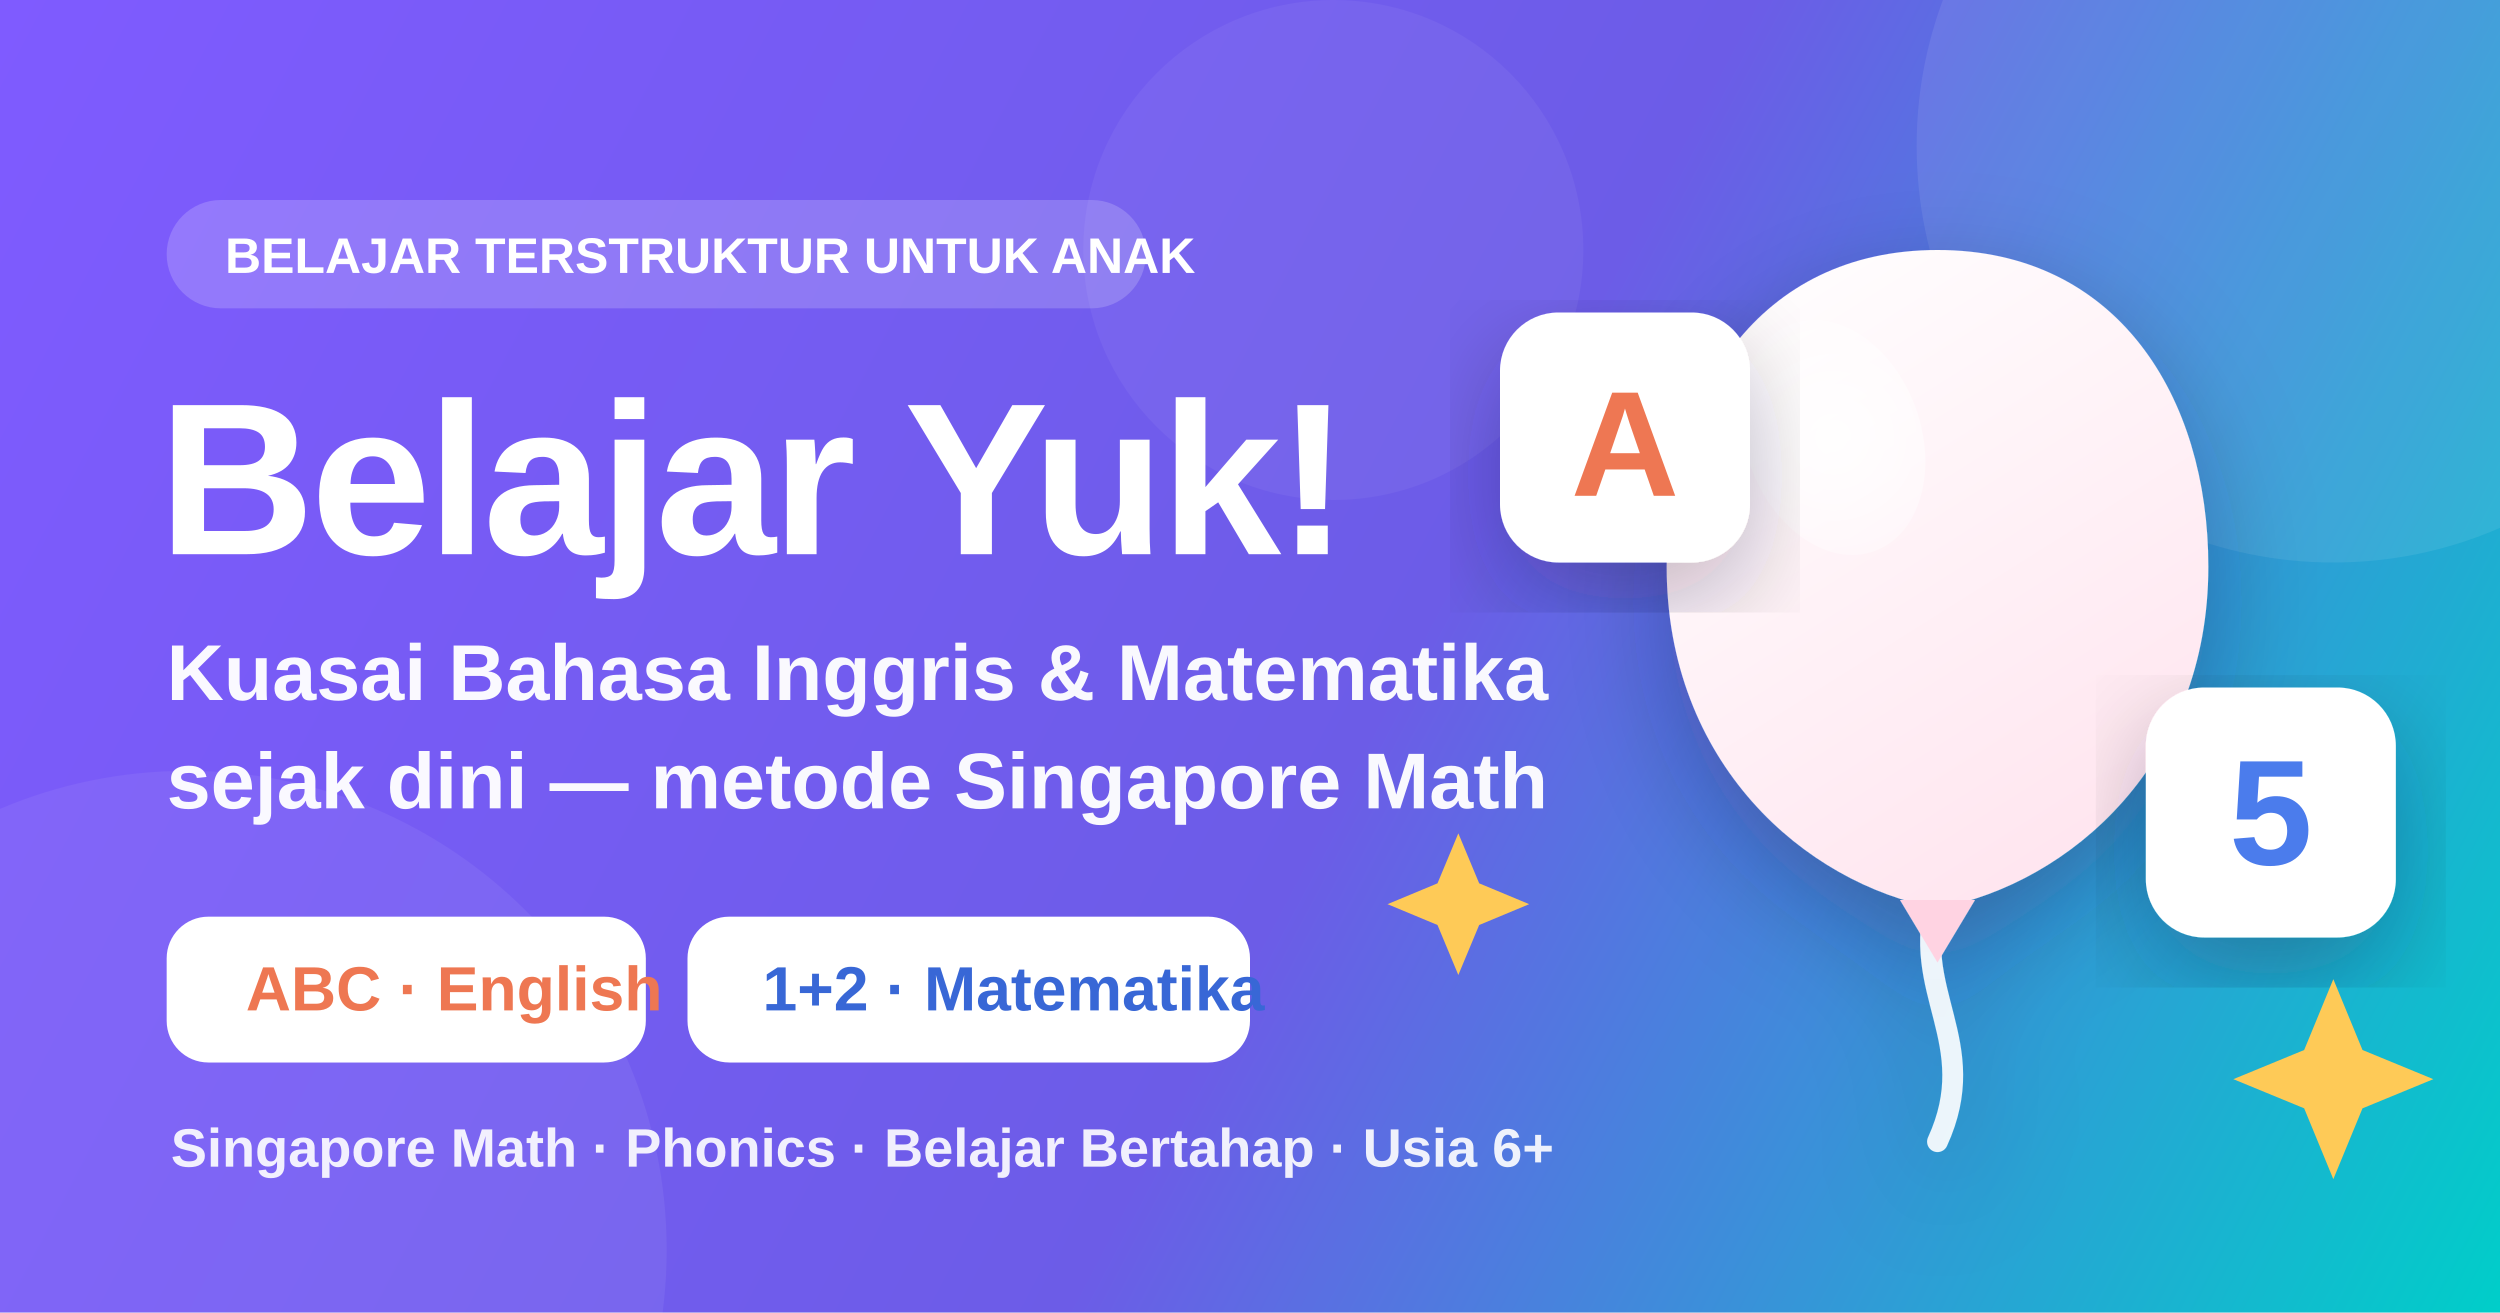
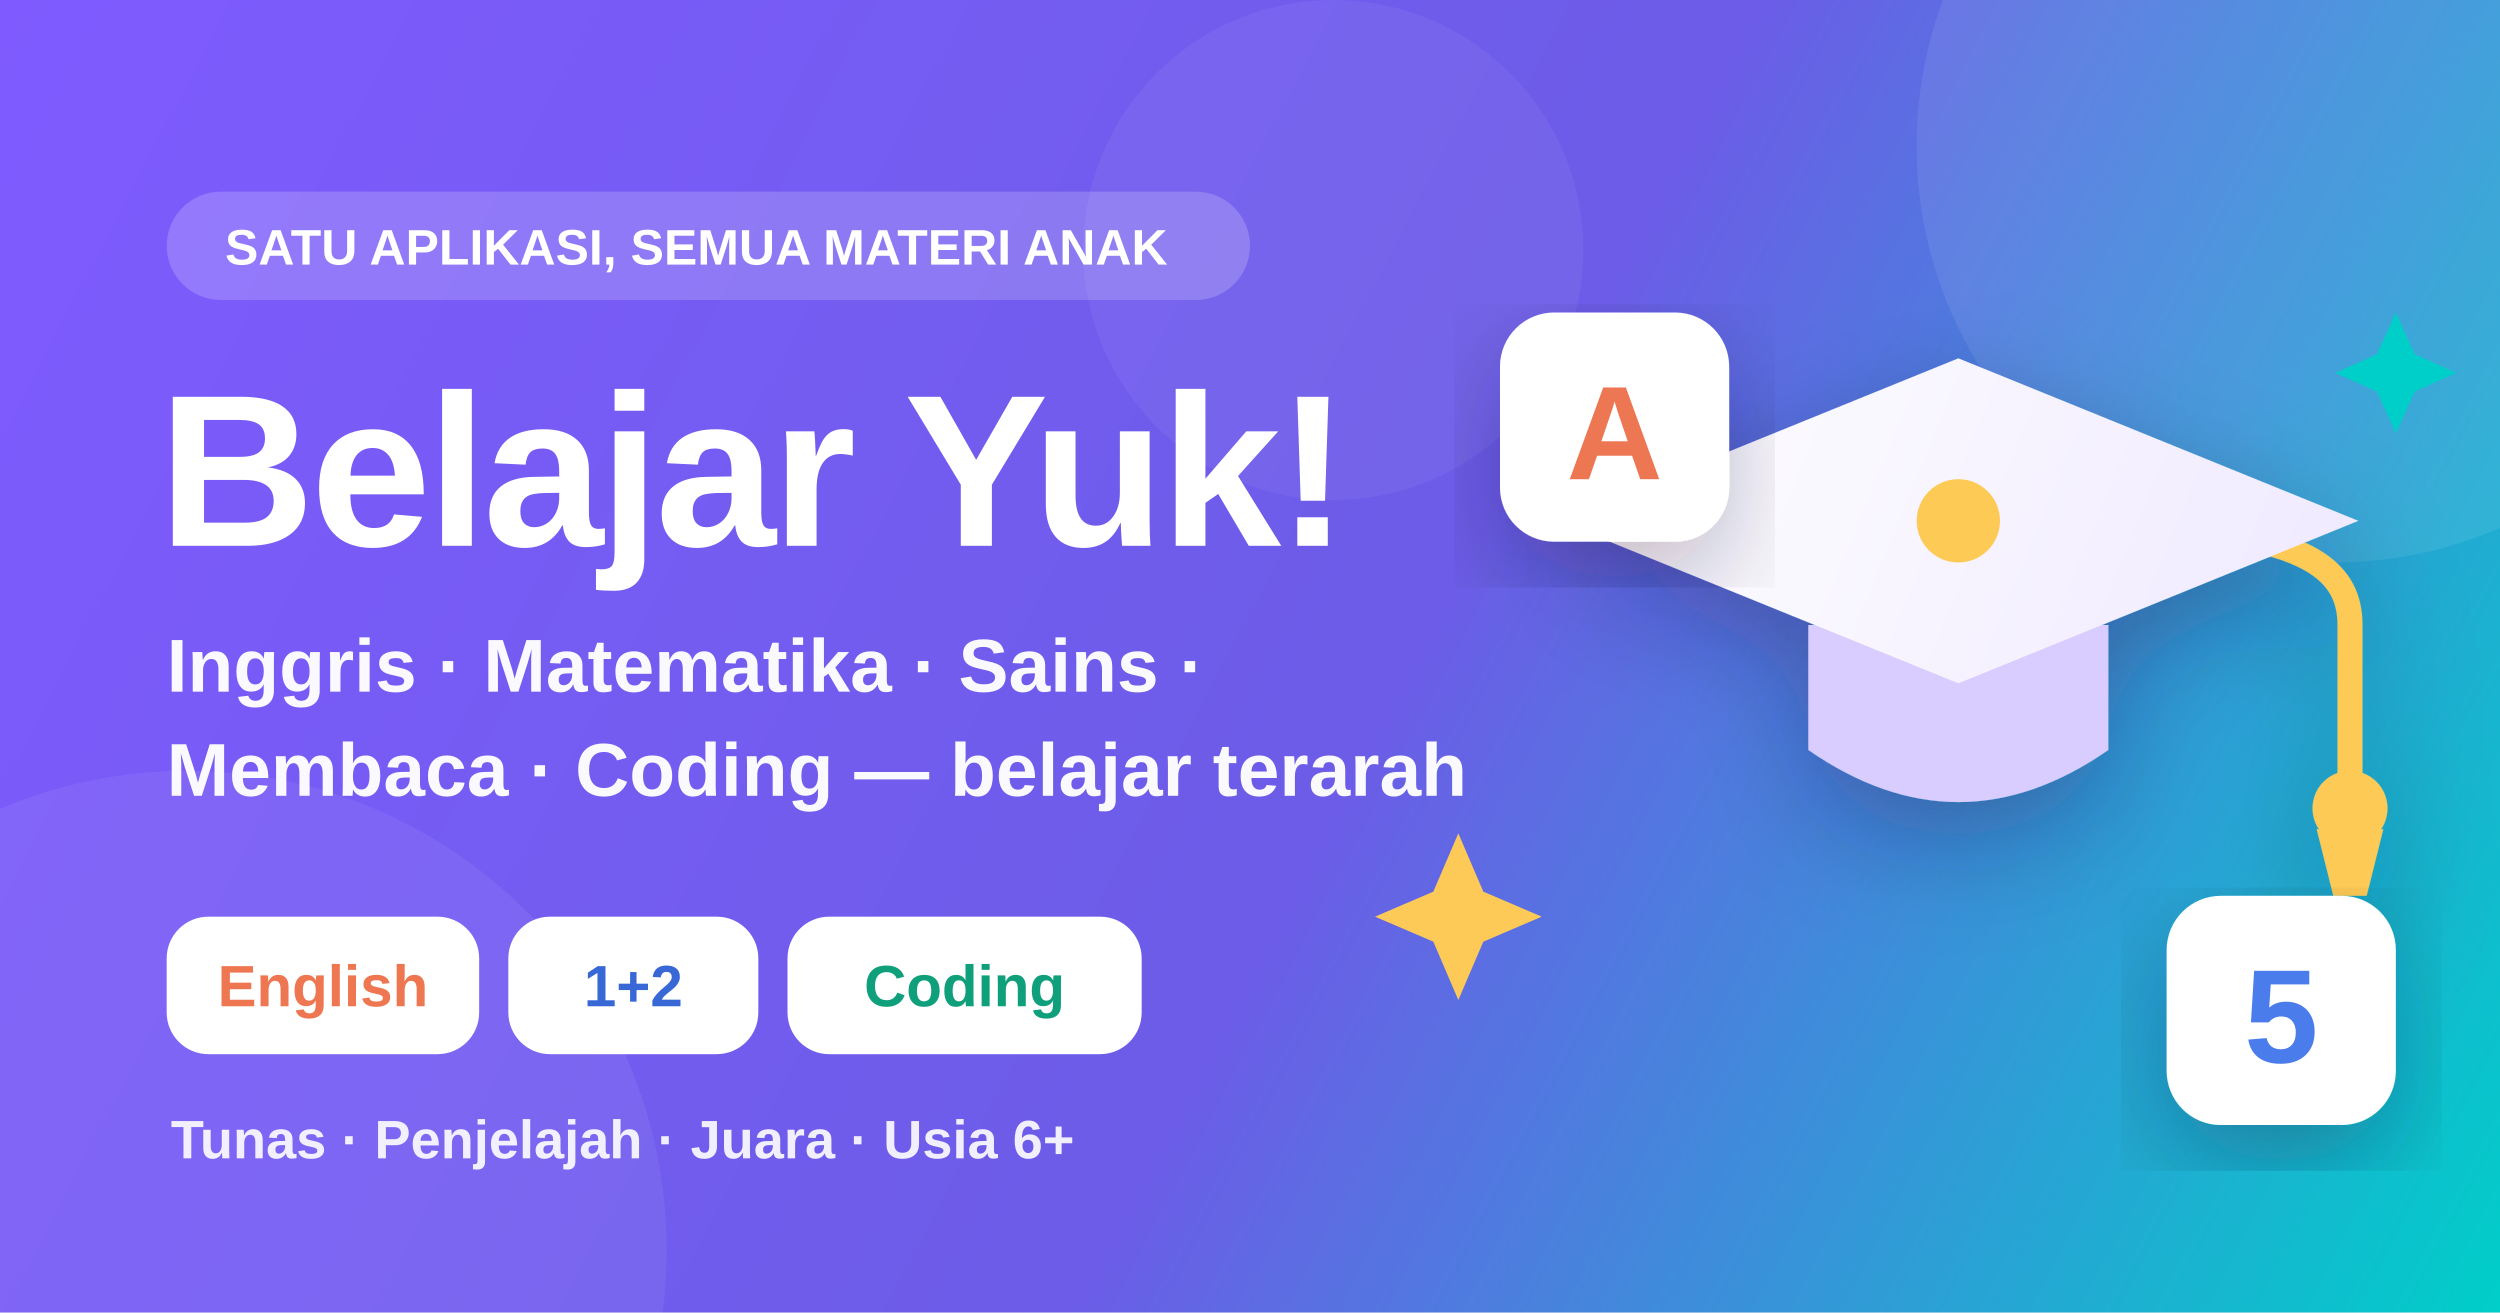
<svg xmlns="http://www.w3.org/2000/svg" width="1200" height="630" viewBox="0 0 1200 630" fill="none">
  <defs>
    <linearGradient id="bg" x1="0" y1="0" x2="1200" y2="630" gradientUnits="userSpaceOnUse">
      <stop stop-color="#7F5BFF" />
      <stop offset="0.55" stop-color="#6C5CE7" />
      <stop offset="1" stop-color="#00CEC9" />
    </linearGradient>
-     <linearGradient id="balloon" x1="820" y1="120" x2="1040" y2="470" gradientUnits="userSpaceOnUse">
+     <linearGradient id="cap" x1="760" y1="176" x2="1120" y2="324" gradientUnits="userSpaceOnUse">
      <stop stop-color="#FFFFFF" />
-       <stop offset="1" stop-color="#FFE0EC" />
+       <stop offset="1" stop-color="#EFE9FF" />
    </linearGradient>
-     <radialGradient id="shine" cx="0" cy="0" r="1" gradientUnits="userSpaceOnUse" gradientTransform="translate(880 210) rotate(45) scale(90)">
-       <stop stop-color="#FFFFFF" />
-       <stop offset="1" stop-color="#FFFFFF" stop-opacity="0" />
-     </radialGradient>
    <filter id="soft" x="-20%" y="-20%" width="140%" height="140%">
      <feDropShadow dx="0" dy="18" stdDeviation="26" flood-color="#1A1035" flood-opacity="0.28" />
    </filter>
  </defs>
  <rect width="1200" height="630" fill="url(#bg)" />
  <circle cx="1120" cy="70" r="200" fill="#FFFFFF" opacity="0.08" />
  <circle cx="90" cy="600" r="230" fill="#FFFFFF" opacity="0.06" />
  <circle cx="640" cy="120" r="120" fill="#FFFFFF" opacity="0.05" />
-   <rect x="80" y="96" width="470" height="52" rx="26" fill="#FFFFFF" opacity="0.18" />
-   <text x="108" y="131" font-family="Nunito, Arial, sans-serif" font-size="24" font-weight="800" fill="#FFFFFF">BELAJAR TERSTRUKTUR UNTUK ANAK</text>
-   <text x="76" y="266" font-family="'Baloo 2', Nunito, Arial, sans-serif" font-size="104" font-weight="800" fill="#FFFFFF" letter-spacing="-2">Belajar Yuk!</text>
-   <text x="80" y="336" font-family="Nunito, Arial, sans-serif" font-size="38" font-weight="700" fill="#FFFFFF" opacity="0.96">Kuasai Bahasa Inggris &amp; Matematika</text>
-   <text x="80" y="388" font-family="Nunito, Arial, sans-serif" font-size="38" font-weight="700" fill="#FFFFFF" opacity="0.96">sejak dini — metode Singapore Math</text>
+   <rect x="80" y="92" width="520" height="52" rx="26" fill="#FFFFFF" opacity="0.18" />
+   <text x="108" y="127" font-family="Nunito, Arial, sans-serif" font-size="24" font-weight="800" fill="#FFFFFF">SATU APLIKASI, SEMUA MATERI ANAK</text>
+   <text x="76" y="262" font-family="'Baloo 2', Nunito, Arial, sans-serif" font-size="104" font-weight="800" fill="#FFFFFF" letter-spacing="-2">Belajar Yuk!</text>
+   <text x="80" y="332" font-family="Nunito, Arial, sans-serif" font-size="36" font-weight="700" fill="#FFFFFF" opacity="0.96">Inggris · Matematika · Sains ·</text>
+   <text x="80" y="382" font-family="Nunito, Arial, sans-serif" font-size="36" font-weight="700" fill="#FFFFFF" opacity="0.96">Membaca · Coding — belajar terarah</text>
  <g>
-     <rect x="80" y="440" width="230" height="70" rx="20" fill="#FFFFFF" />
-     <text x="118" y="485" font-family="Nunito, Arial, sans-serif" font-size="30" font-weight="800" fill="#EE7752">ABC · English</text>
+     <rect x="80" y="440" width="150" height="66" rx="20" fill="#FFFFFF" />
+     <text x="155" y="483" text-anchor="middle" font-family="Nunito, Arial, sans-serif" font-size="28" font-weight="800" fill="#EE7752">English</text>
  </g>
  <g>
-     <rect x="330" y="440" width="270" height="70" rx="20" fill="#FFFFFF" />
-     <text x="366" y="485" font-family="Nunito, Arial, sans-serif" font-size="30" font-weight="800" fill="#3867D6">1+2 · Matematika</text>
+     <rect x="244" y="440" width="120" height="66" rx="20" fill="#FFFFFF" />
+     <text x="304" y="483" text-anchor="middle" font-family="Nunito, Arial, sans-serif" font-size="28" font-weight="800" fill="#3867D6">1+2</text>
  </g>
-   <text x="82" y="560" font-family="Nunito, Arial, sans-serif" font-size="26" font-weight="700" fill="#FFFFFF" opacity="0.9">Singapore Math · Phonics · Belajar Bertahap · Usia 6+</text>
+   <g>
+     <rect x="378" y="440" width="170" height="66" rx="20" fill="#FFFFFF" />
+     <text x="463" y="483" text-anchor="middle" font-family="Nunito, Arial, sans-serif" font-size="28" font-weight="800" fill="#0FA07B">Coding</text>
+   </g>
+   <text x="82" y="556" font-family="Nunito, Arial, sans-serif" font-size="26" font-weight="700" fill="#FFFFFF" opacity="0.9">Tunas · Penjelajah · Juara · Usia 6+</text>
  <g filter="url(#soft)">
-     <path d="M930 430 C 916 476, 952 500, 930 548" stroke="#FFFFFF" stroke-width="10" stroke-linecap="round" opacity="0.9" />
-     <path d="M930 120 C 1016 120, 1060 190, 1060 272 C 1060 366, 994 424, 930 436 C 866 424, 800 366, 800 272 C 800 190, 844 120, 930 120 Z" fill="url(#balloon)" />
-     <path d="M912 432 L 948 432 L 930 462 Z" fill="#FFD3E2" />
-     <ellipse cx="880" cy="210" rx="42" ry="58" fill="url(#shine)" opacity="0.9" transform="rotate(-20 880 210)" />
+     <path d="M940 250 C 1080 250, 1128 260, 1128 300 L 1128 372" stroke="#FECA57" stroke-width="12" stroke-linecap="round" fill="none" />
+     <circle cx="1128" cy="388" r="18" fill="#FECA57" />
+     <path d="M1112 398 L 1144 398 L 1136 430 L 1120 430 Z" fill="#FECA57" />
+     <path d="M868 300 L 1012 300 L 1012 360 Q 940 410 868 360 Z" fill="#D9CCFF" />
+     <path d="M940 172 L 1132 250 L 940 328 L 748 250 Z" fill="url(#cap)" />
+     <circle cx="940" cy="250" r="20" fill="#FECA57" />
  </g>
  <g filter="url(#soft)">
-     <rect x="1030" y="330" width="120" height="120" rx="28" fill="#FFFFFF" />
-     <text x="1090" y="415" text-anchor="middle" font-family="'Baloo 2', Nunito, Arial, sans-serif" font-size="72" font-weight="800" fill="#4B7BEC">5</text>
+     <rect x="1040" y="430" width="110" height="110" rx="26" fill="#FFFFFF" />
+     <text x="1095" y="510" text-anchor="middle" font-family="'Baloo 2', Nunito, Arial, sans-serif" font-size="64" font-weight="800" fill="#4B7BEC">5</text>
  </g>
  <g filter="url(#soft)">
-     <rect x="720" y="150" width="120" height="120" rx="28" fill="#FFFFFF" />
-     <text x="780" y="238" text-anchor="middle" font-family="'Baloo 2', Nunito, Arial, sans-serif" font-size="72" font-weight="800" fill="#EE7752">A</text>
+     <rect x="720" y="150" width="110" height="110" rx="26" fill="#FFFFFF" />
+     <text x="775" y="230" text-anchor="middle" font-family="'Baloo 2', Nunito, Arial, sans-serif" font-size="64" font-weight="800" fill="#EE7752">A</text>
  </g>
-   <path d="M1120 470 l 14 34 l 34 14 l -34 14 l -14 34 l -14 -34 l -34 -14 l 34 -14 Z" fill="#FECA57" />
-   <path d="M700 400 l 10 24 l 24 10 l -24 10 l -10 24 l -10 -24 l -24 -10 l 24 -10 Z" fill="#FECA57" />
+   <path d="M700 400 l 12 28 l 28 12 l -28 12 l -12 28 l -12 -28 l -28 -12 l 28 -12 Z" fill="#FECA57" />
+   <path d="M1150 150 l 9 20 l 20 9 l -20 9 l -9 20 l -9 -20 l -20 -9 l 20 -9 Z" fill="#00CEC9" />
</svg>
